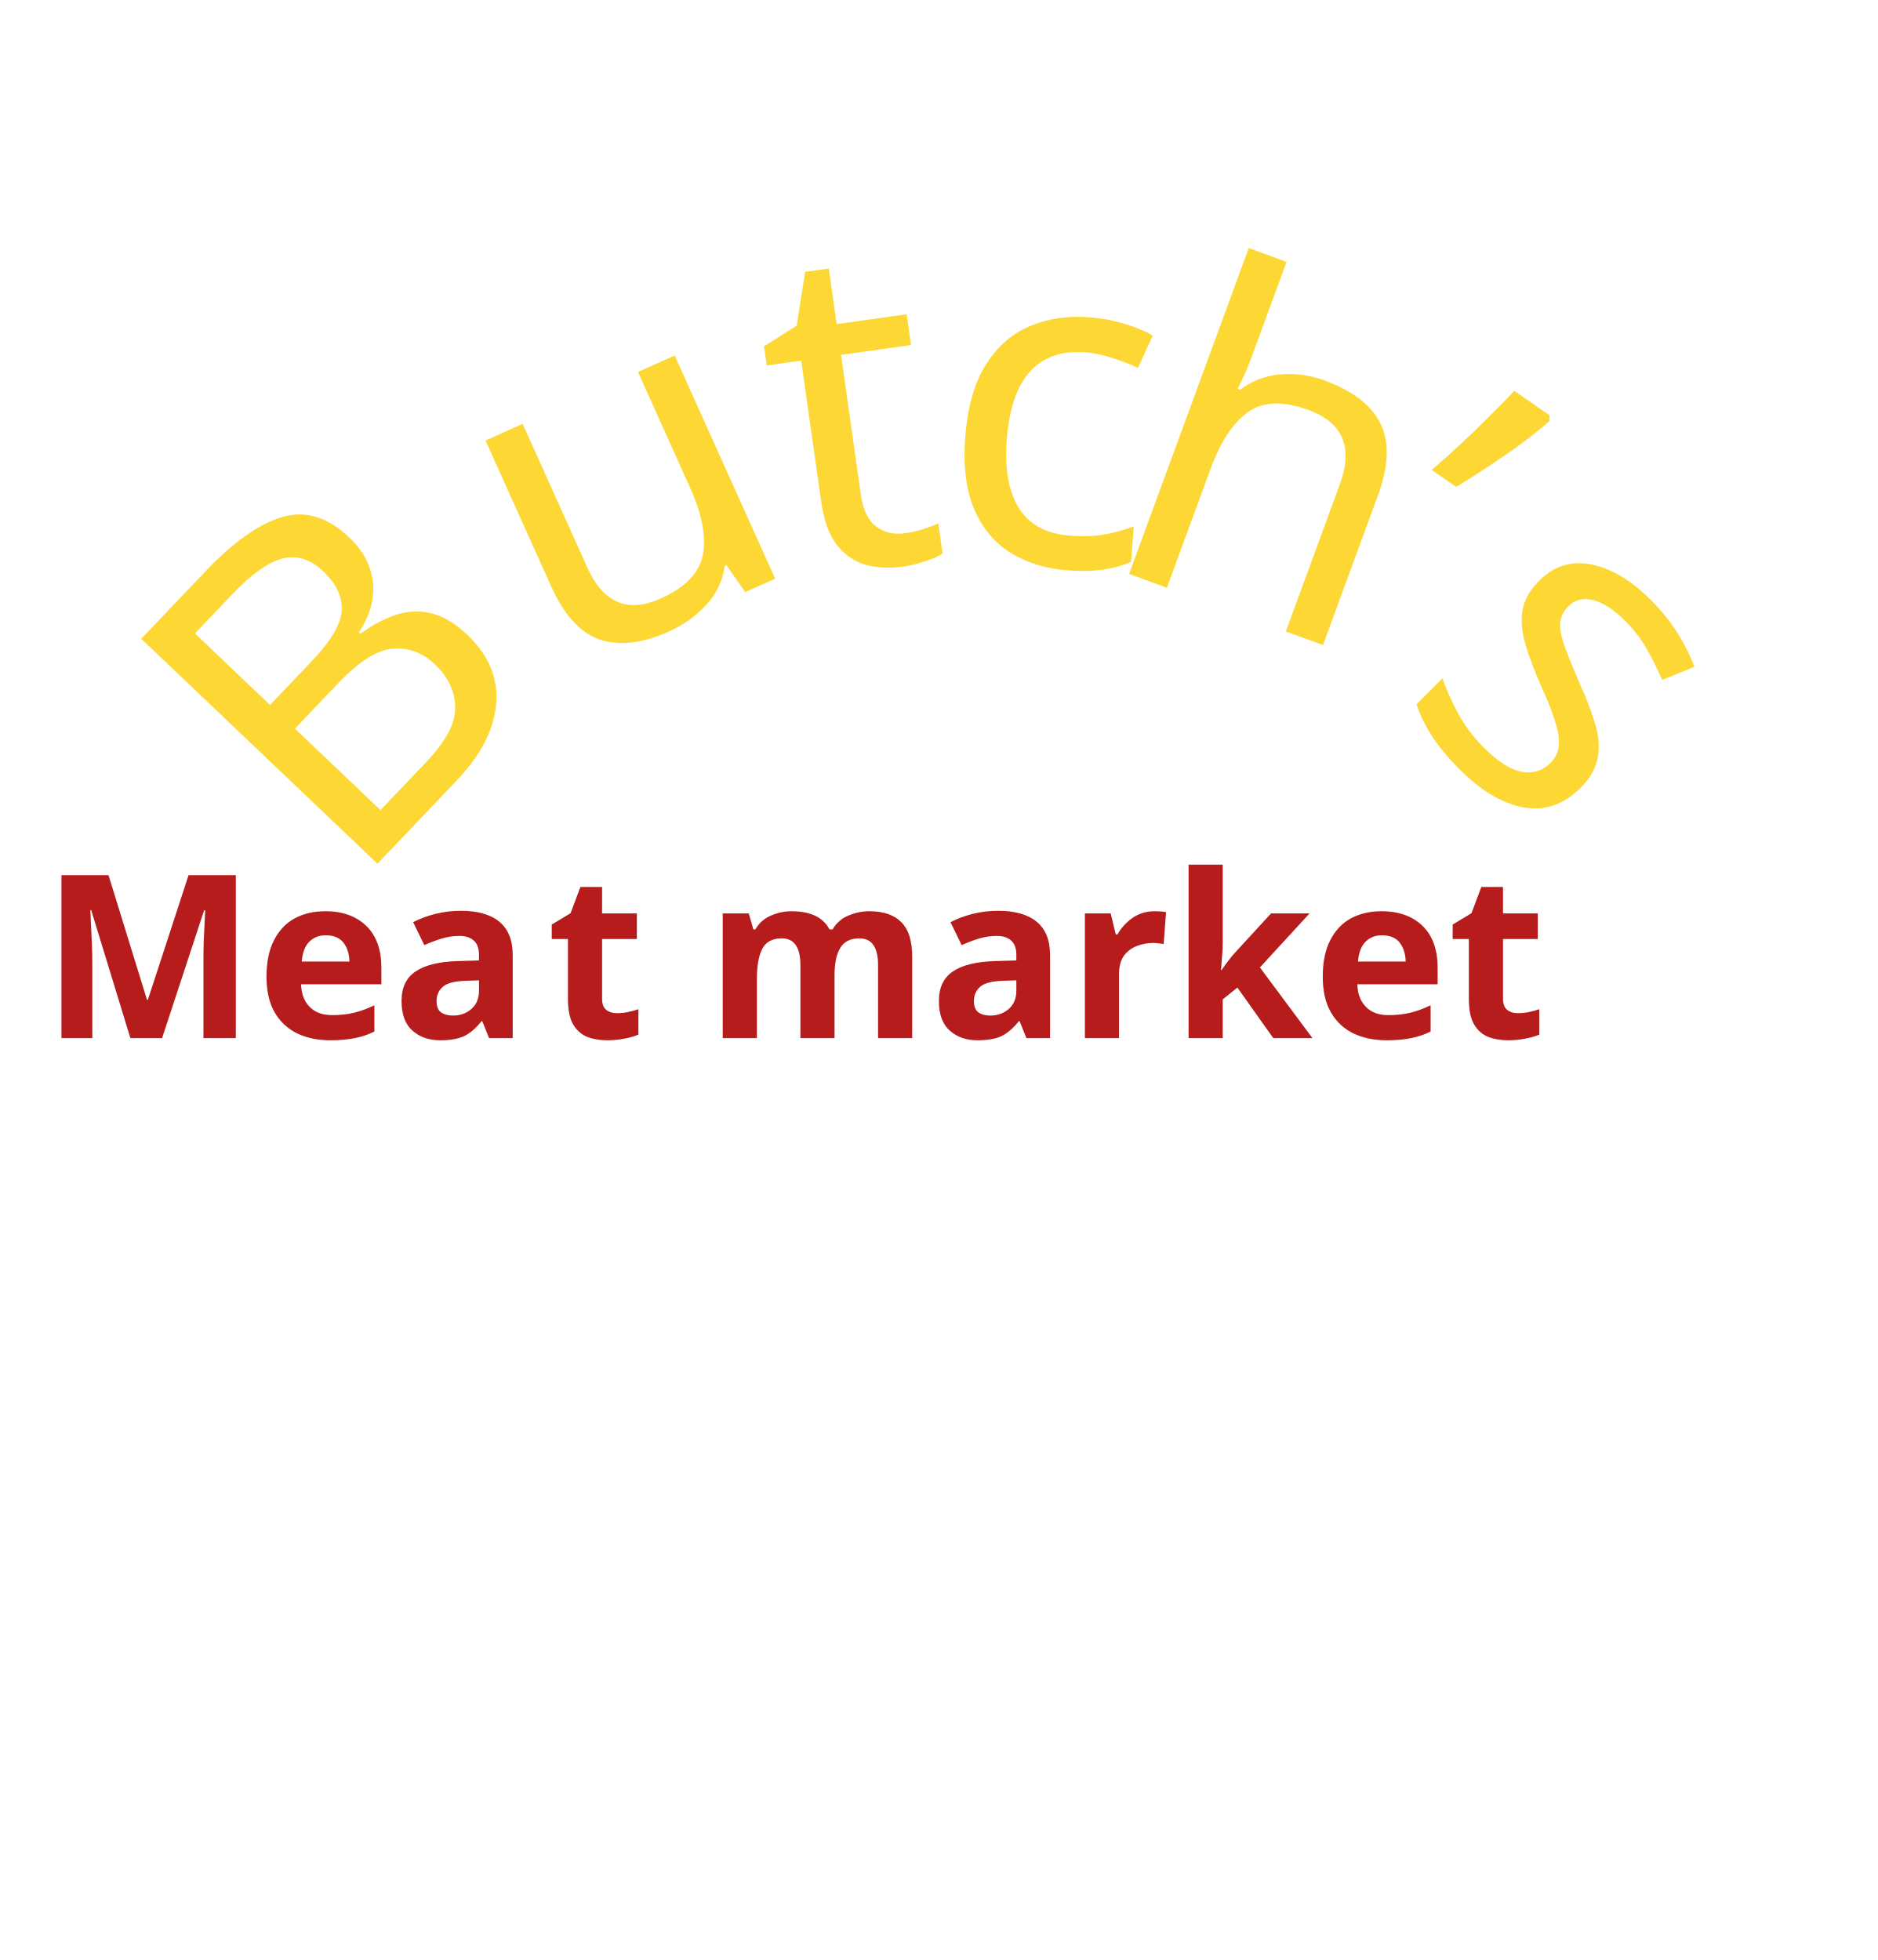
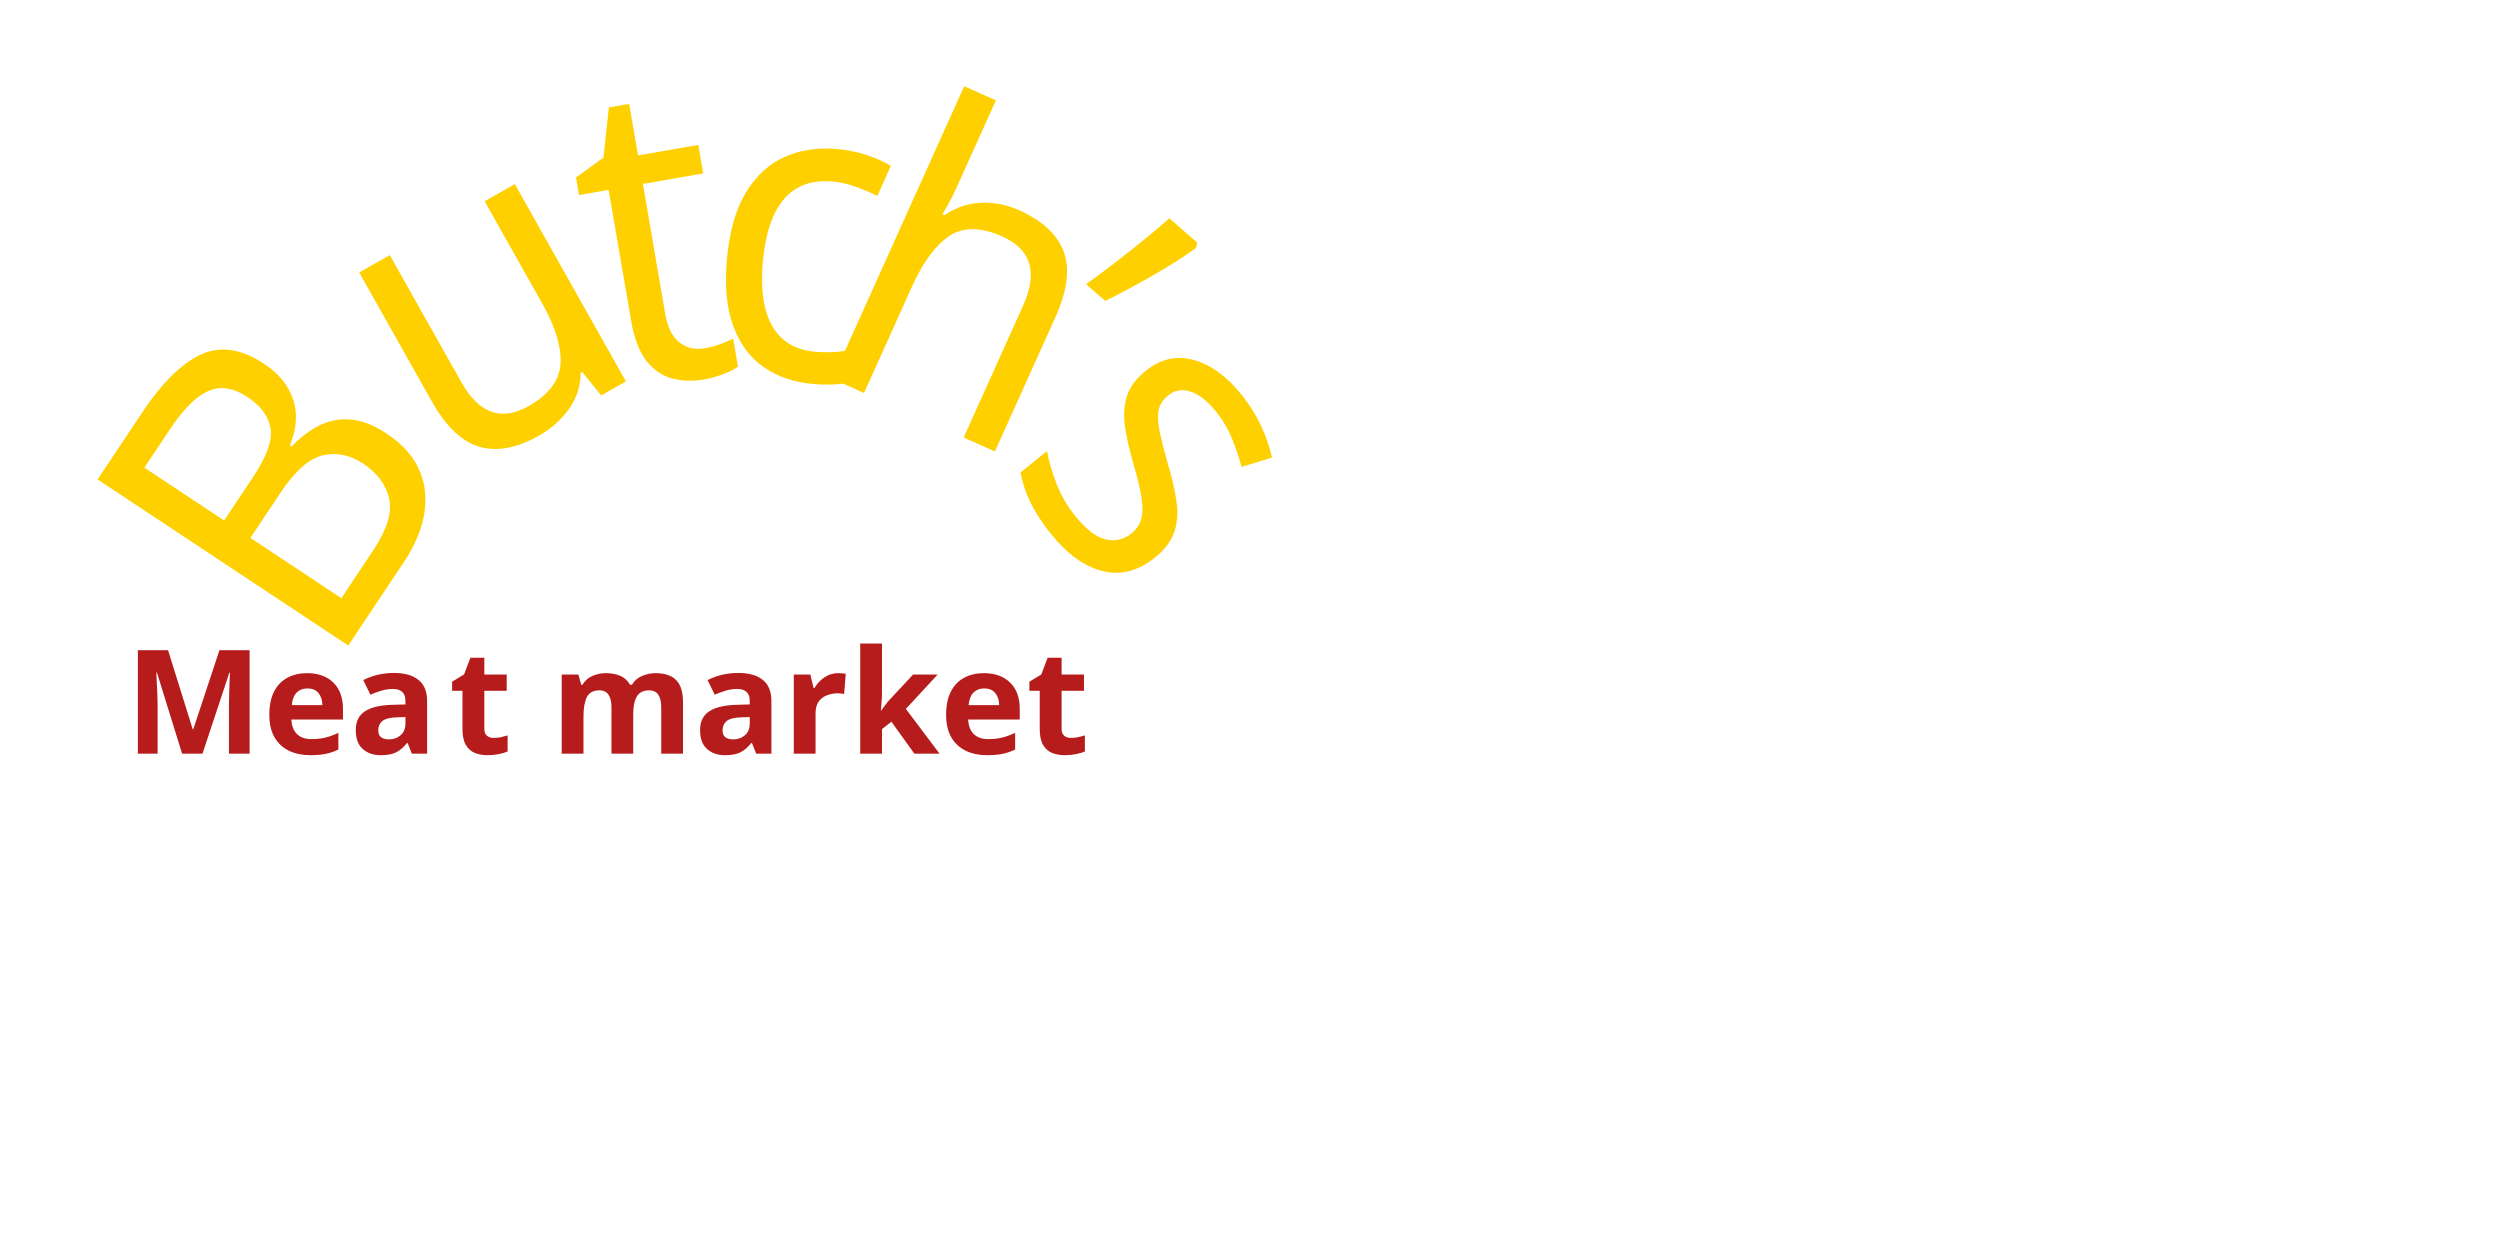
- <svg xmlns="http://www.w3.org/2000/svg" id="Layer_1" data-name="Layer 1" viewBox="0 0 134.1 140">
+ <svg xmlns="http://www.w3.org/2000/svg" id="Layer_1" data-name="Layer 1" viewBox="0 0 393.26 197.55">
  <defs>
-     <style>.cls-1{font-size:32.62px;fill:#fdd835;font-family:HucklebuckJF, HucklebuckJF;}.cls-2{font-size:16.31px;fill:#b71c1c;font-family:StencilStd, Stencil Std;font-weight:700;}.cls-3{letter-spacing:-0.02em;}</style>
+     <style>.cls-1{font-size:66.54px;fill:#ffd000;font-family:HucklebuckJF, HucklebuckJF;}.cls-2{font-size:22.79px;fill:#b71c1c;font-family:StencilStd, Stencil Std;font-weight:700;}.cls-3{letter-spacing:-0.02em;}</style>
  </defs>
-   <text class="cls-1" transform="translate(24.77 63.99) rotate(-46.4)">B</text>
-   <text class="cls-1" transform="translate(39.5 48.47) rotate(-24.23)">u</text>
-   <text class="cls-1" transform="translate(56.39 41.29) rotate(-8.07)">t</text>
-   <text class="cls-1" transform="translate(66.47 39.64) rotate(4.5)">c</text>
-   <text class="cls-1" transform="translate(78.04 40.04) rotate(20.16)">h</text>
-   <text class="cls-1" transform="translate(93.22 45.92) rotate(34.7)">’</text>
-   <text class="cls-1" transform="matrix(0.71, 0.71, -0.71, 0.71, 99.4, 49.65)">s</text>
-   <text class="cls-2" transform="translate(2.92 74.15)">Me<tspan class="cls-3" x="25.07" y="0">a</tspan>
-     <tspan x="36.11" y="0">t market</tspan>
+   <text class="cls-1" transform="matrix(0.52, -0.78, 0.83, 0.55, 51.43, 106.58)">B</text>
+   <text class="cls-1" transform="matrix(0.81, -0.46, 0.49, 0.87, 69.73, 76.31)">u</text>
+   <text class="cls-1" transform="matrix(0.92, -0.16, 0.17, 0.99, 95.4, 61.68)">t</text>
+   <text class="cls-1" transform="matrix(0.93, 0.08, -0.09, 1, 109.36, 58.13)">c</text>
+   <text class="cls-1" transform="matrix(0.85, 0.38, -0.41, 0.91, 126.13, 57.44)">h</text>
+   <text class="cls-1" transform="matrix(0.7, 0.61, -0.66, 0.76, 149.69, 67.93)">’</text>
+   <text class="cls-1" transform="matrix(0.58, 0.73, -0.78, 0.63, 157.29, 72.8)">s</text>
+   <text class="cls-2" transform="matrix(1.01, 0, 0, 1, 19.62, 118.56)">Me<tspan class="cls-3" x="35.03" y="0">a</tspan>
+     <tspan x="50.46" y="0">t market</tspan>
  </text>
-   <text x="-333.08" y="-349.75" />
+   <text x="-284.4" y="-289.45" />
+   <text x="-284.4" y="-289.45" />
</svg>
